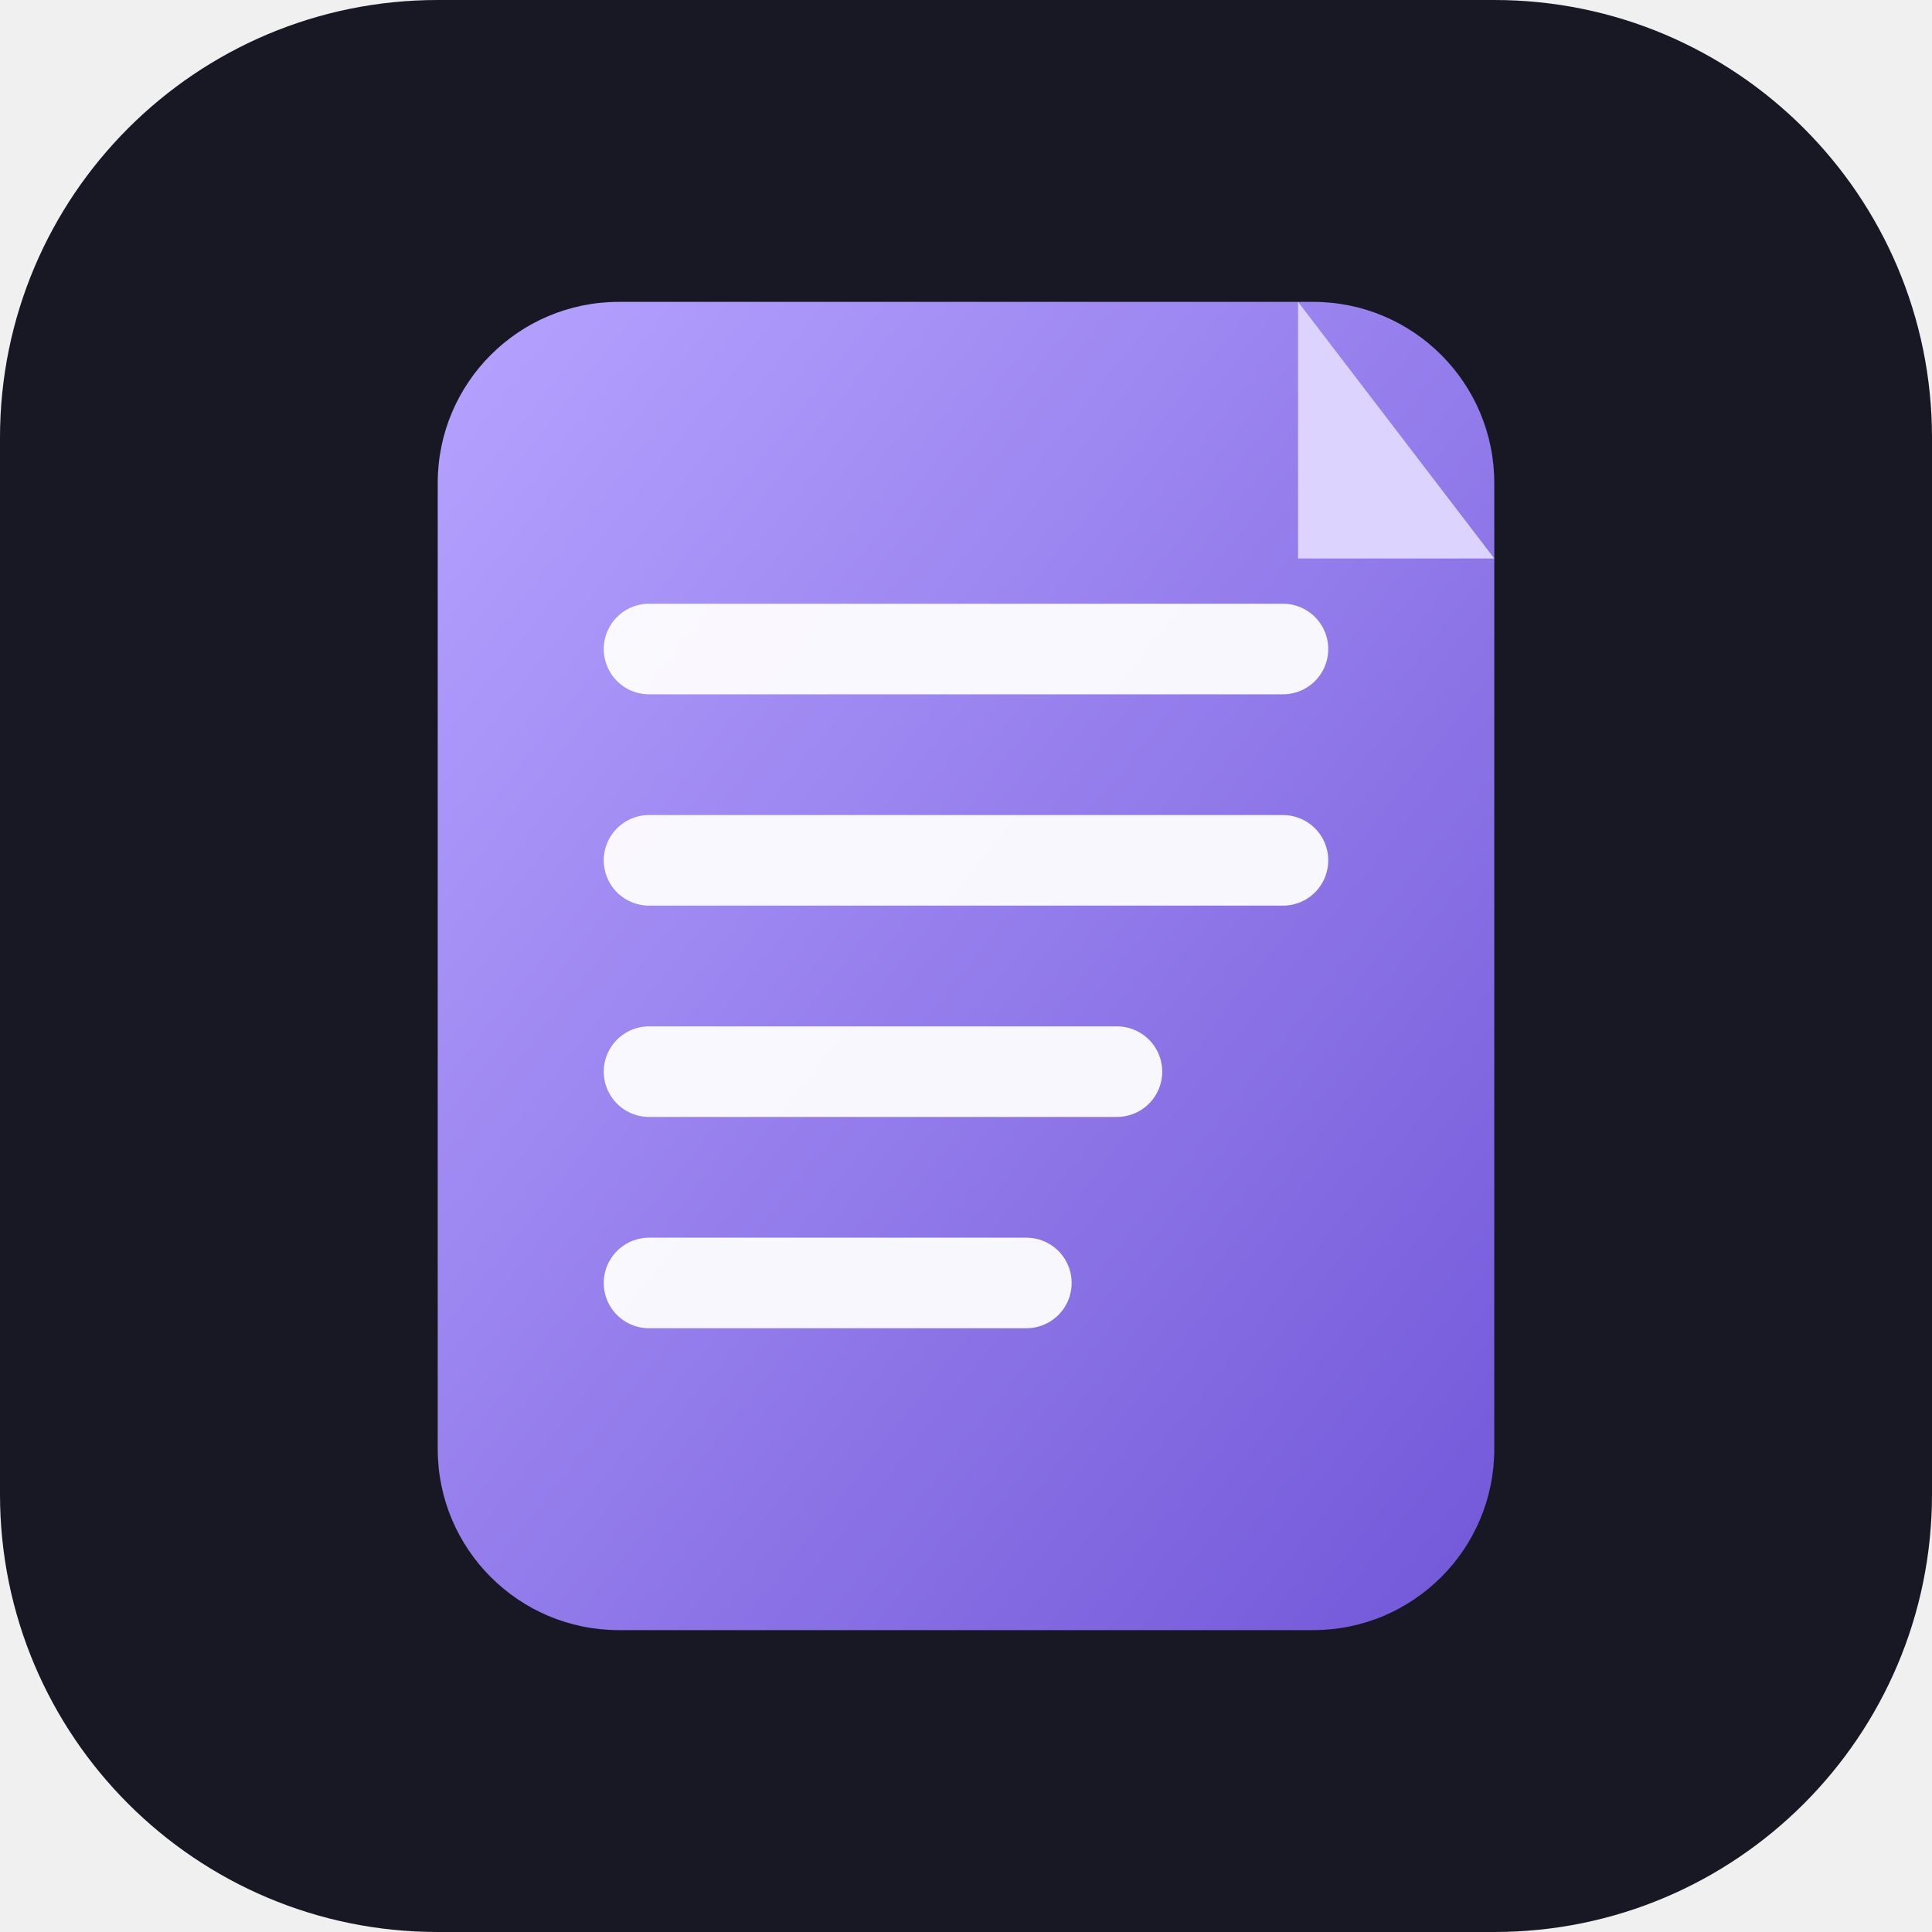
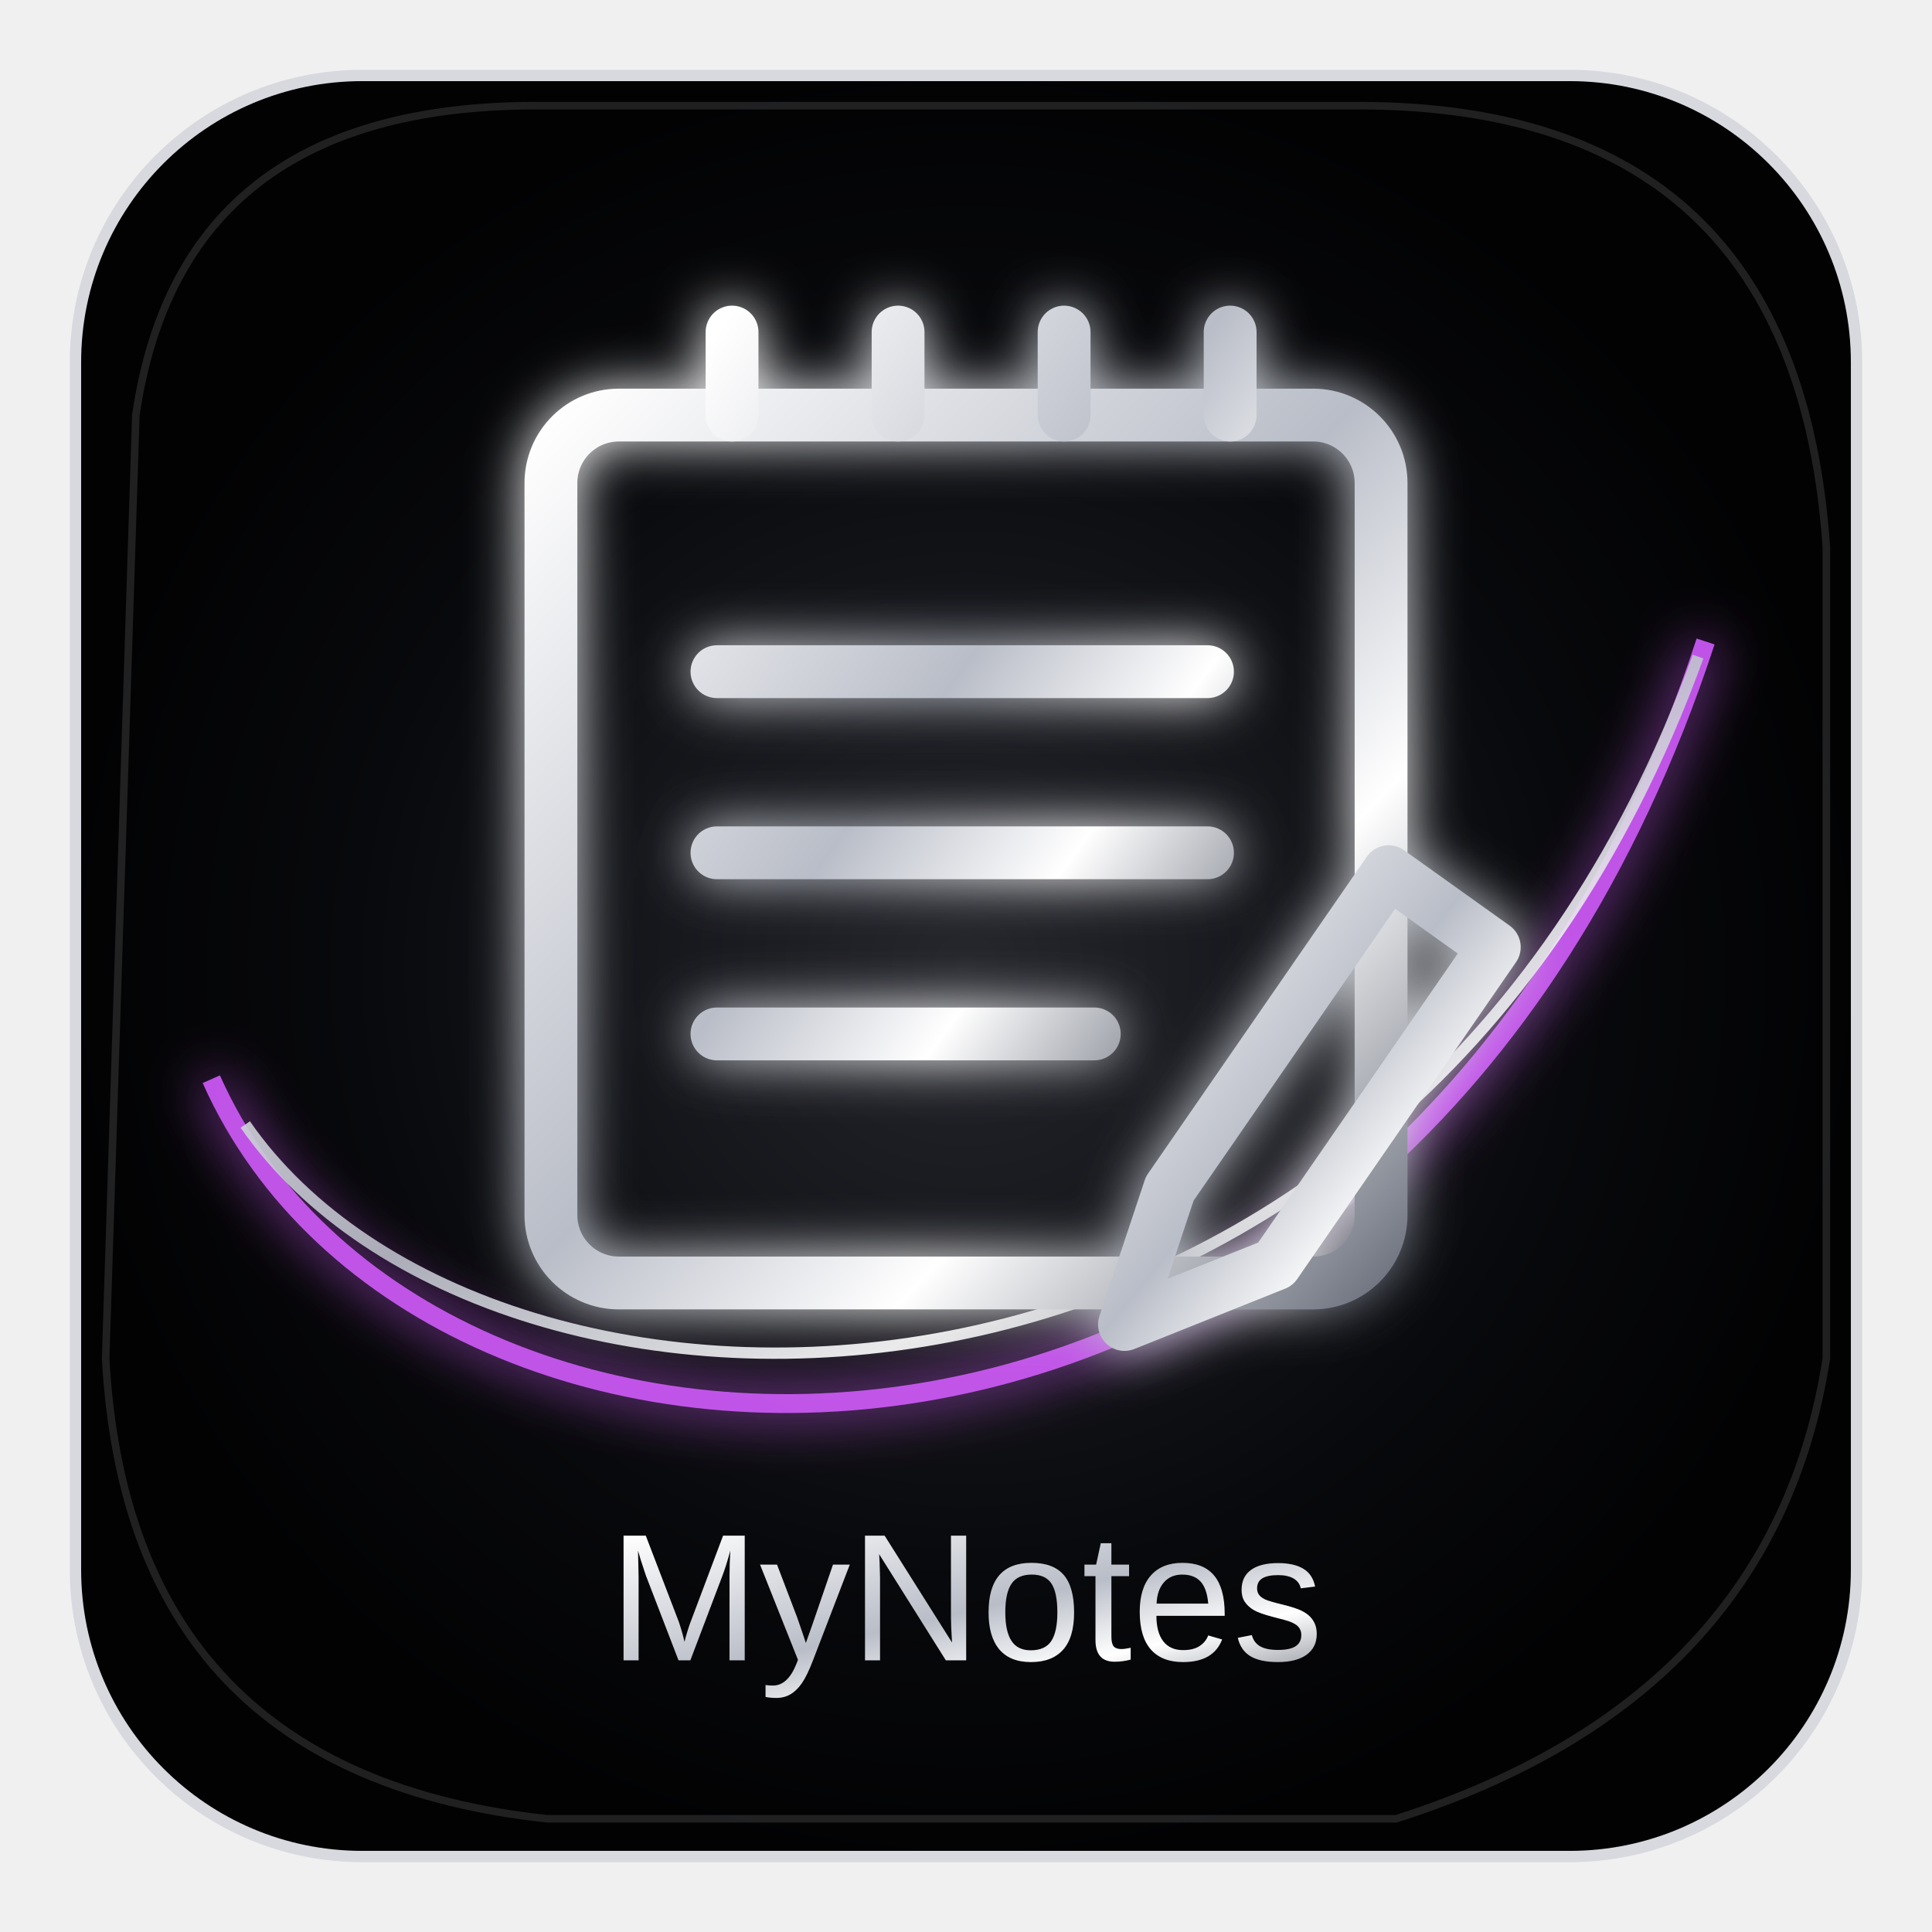
- <svg xmlns="http://www.w3.org/2000/svg" viewBox="0 0 128 128">
+ <svg xmlns="http://www.w3.org/2000/svg" viewBox="0 0 512 512">
+   <rect x="20" y="20" width="472" height="472" rx="76" fill="url(#bg)" stroke="#d7d9df" stroke-width="3" />
+   <path d="M36 110Q48 28 142 28H360Q476 28 484 145V360Q470 450 370 482H145Q34 470 28 360Z" fill="none" stroke="#ffffff" stroke-opacity=".12" stroke-width="2" />
  <defs>
-     <linearGradient id="g" x1="0" y1="0" x2="1" y2="1">
-       <stop stop-color="#b6a3ff" />
-       <stop offset="1" stop-color="#7257d8" />
+     <linearGradient id="metal" x1="0" y1="0" x2="1" y2="1">
+       <stop stop-color="#fff" />
+       <stop offset=".48" stop-color="#b9bdc7" />
+       <stop offset=".72" stop-color="#fff" />
+       <stop offset="1" stop-color="#707581" />
    </linearGradient>
+     <linearGradient id="edge" x1="0" y1="0" x2="1" y2="1">
+       <stop stop-color="#fff" />
+       <stop offset="1" stop-color="#d45cff" />
+     </linearGradient>
+     <radialGradient id="bg">
+       <stop stop-color="#25262c" />
+       <stop offset=".68" stop-color="#08090c" />
+       <stop offset="1" stop-color="#020203" />
+     </radialGradient>
+     <filter id="glow">
+       <feGaussianBlur stdDeviation="7" result="b" />
+       <feMerge>
+         <feMergeNode in="b" />
+         <feMergeNode in="SourceGraphic" />
+       </feMerge>
+     </filter>
  </defs>
-   <rect width="128" height="128" rx="29" fill="#171824" />
-   <rect x="29" y="20" width="70" height="88" rx="12" fill="url(#g)" />
-   <path d="M43 43h42M43 57h42M43 71h31M43 85h25" stroke="#fff" stroke-width="6" stroke-linecap="round" opacity=".94" />
-   <path d="M86 20v17h13" fill="#dcd3ff" />
+   <path d="M56 286C112 412 370 420 452 170" fill="none" stroke="#d45cff" stroke-width="5" opacity=".9" filter="url(#glow)" />
+   <path d="M65 298C130 392 370 395 450 174" fill="none" stroke="url(#metal)" stroke-width="3" opacity=".9" />
+   <g fill="none" stroke="url(#metal)" stroke-width="14" stroke-linecap="round" stroke-linejoin="round" filter="url(#glow)">
+     <rect x="146" y="110" width="220" height="230" rx="18" />
+     <path d="M194 110v-22m44 22V88m44 22V88m44 22V88M190 178h130m-130 48h130m-130 48h100" />
+     <path d="m310 315 58-84 28 20-58 84-40 16z" />
+   </g>
+   <text x="256" y="440" text-anchor="middle" fill="url(#metal)" font-family="Arial,sans-serif" font-size="48" font-weight="400">MyNotes </text>
+   <path d="M135 456H377" stroke="#d45cff" stroke-width="3" filter="url(#glow)" />
</svg>
